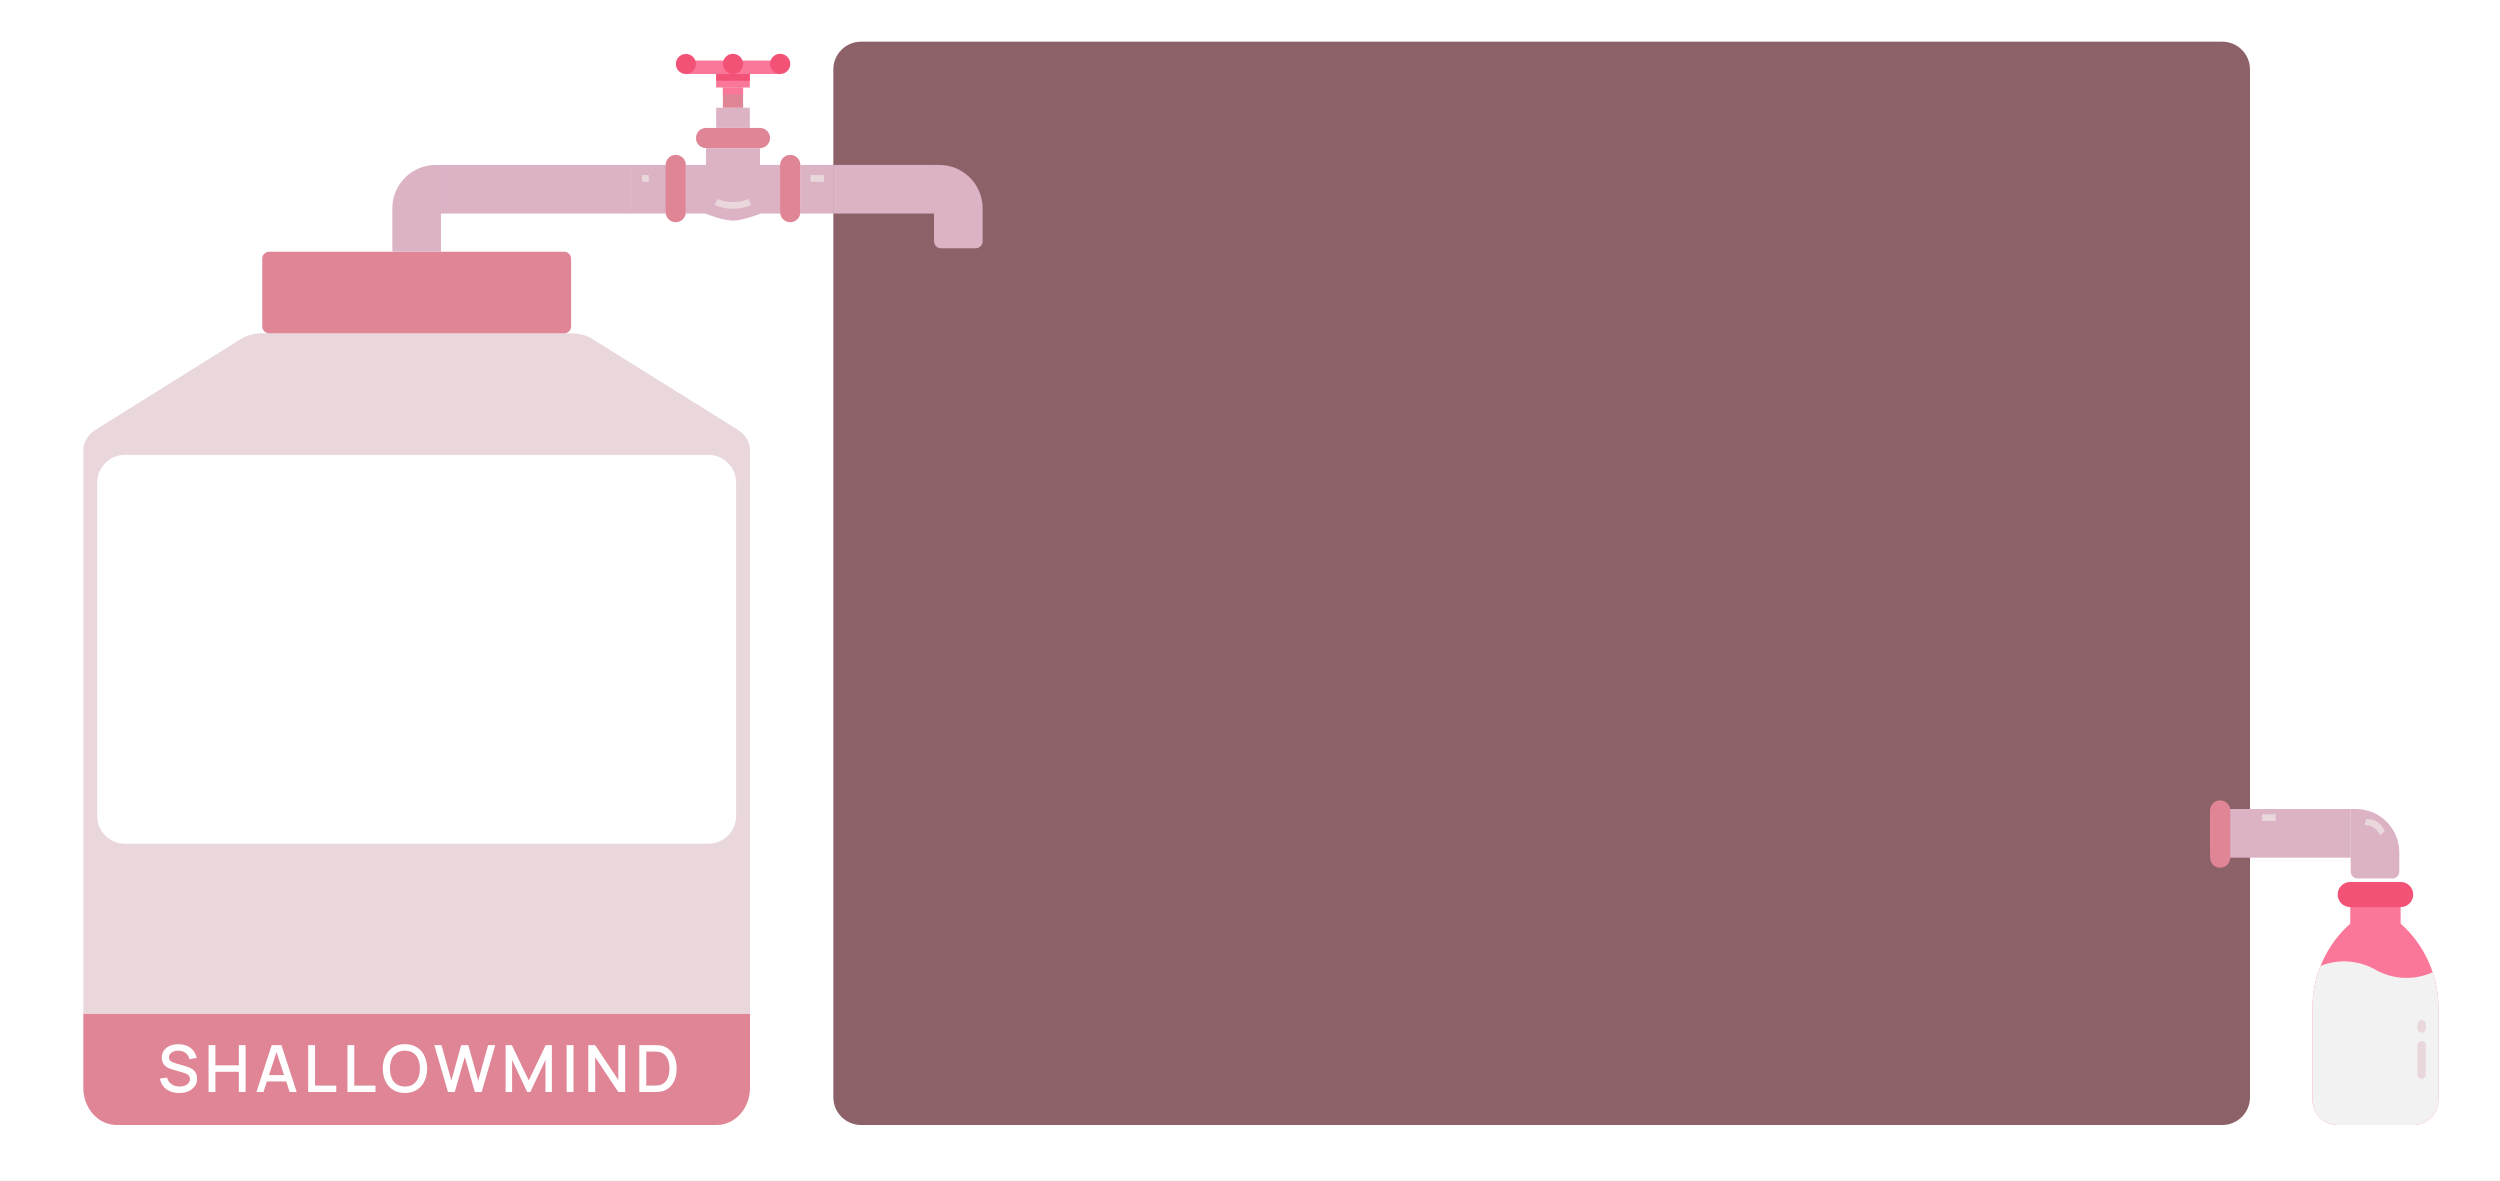
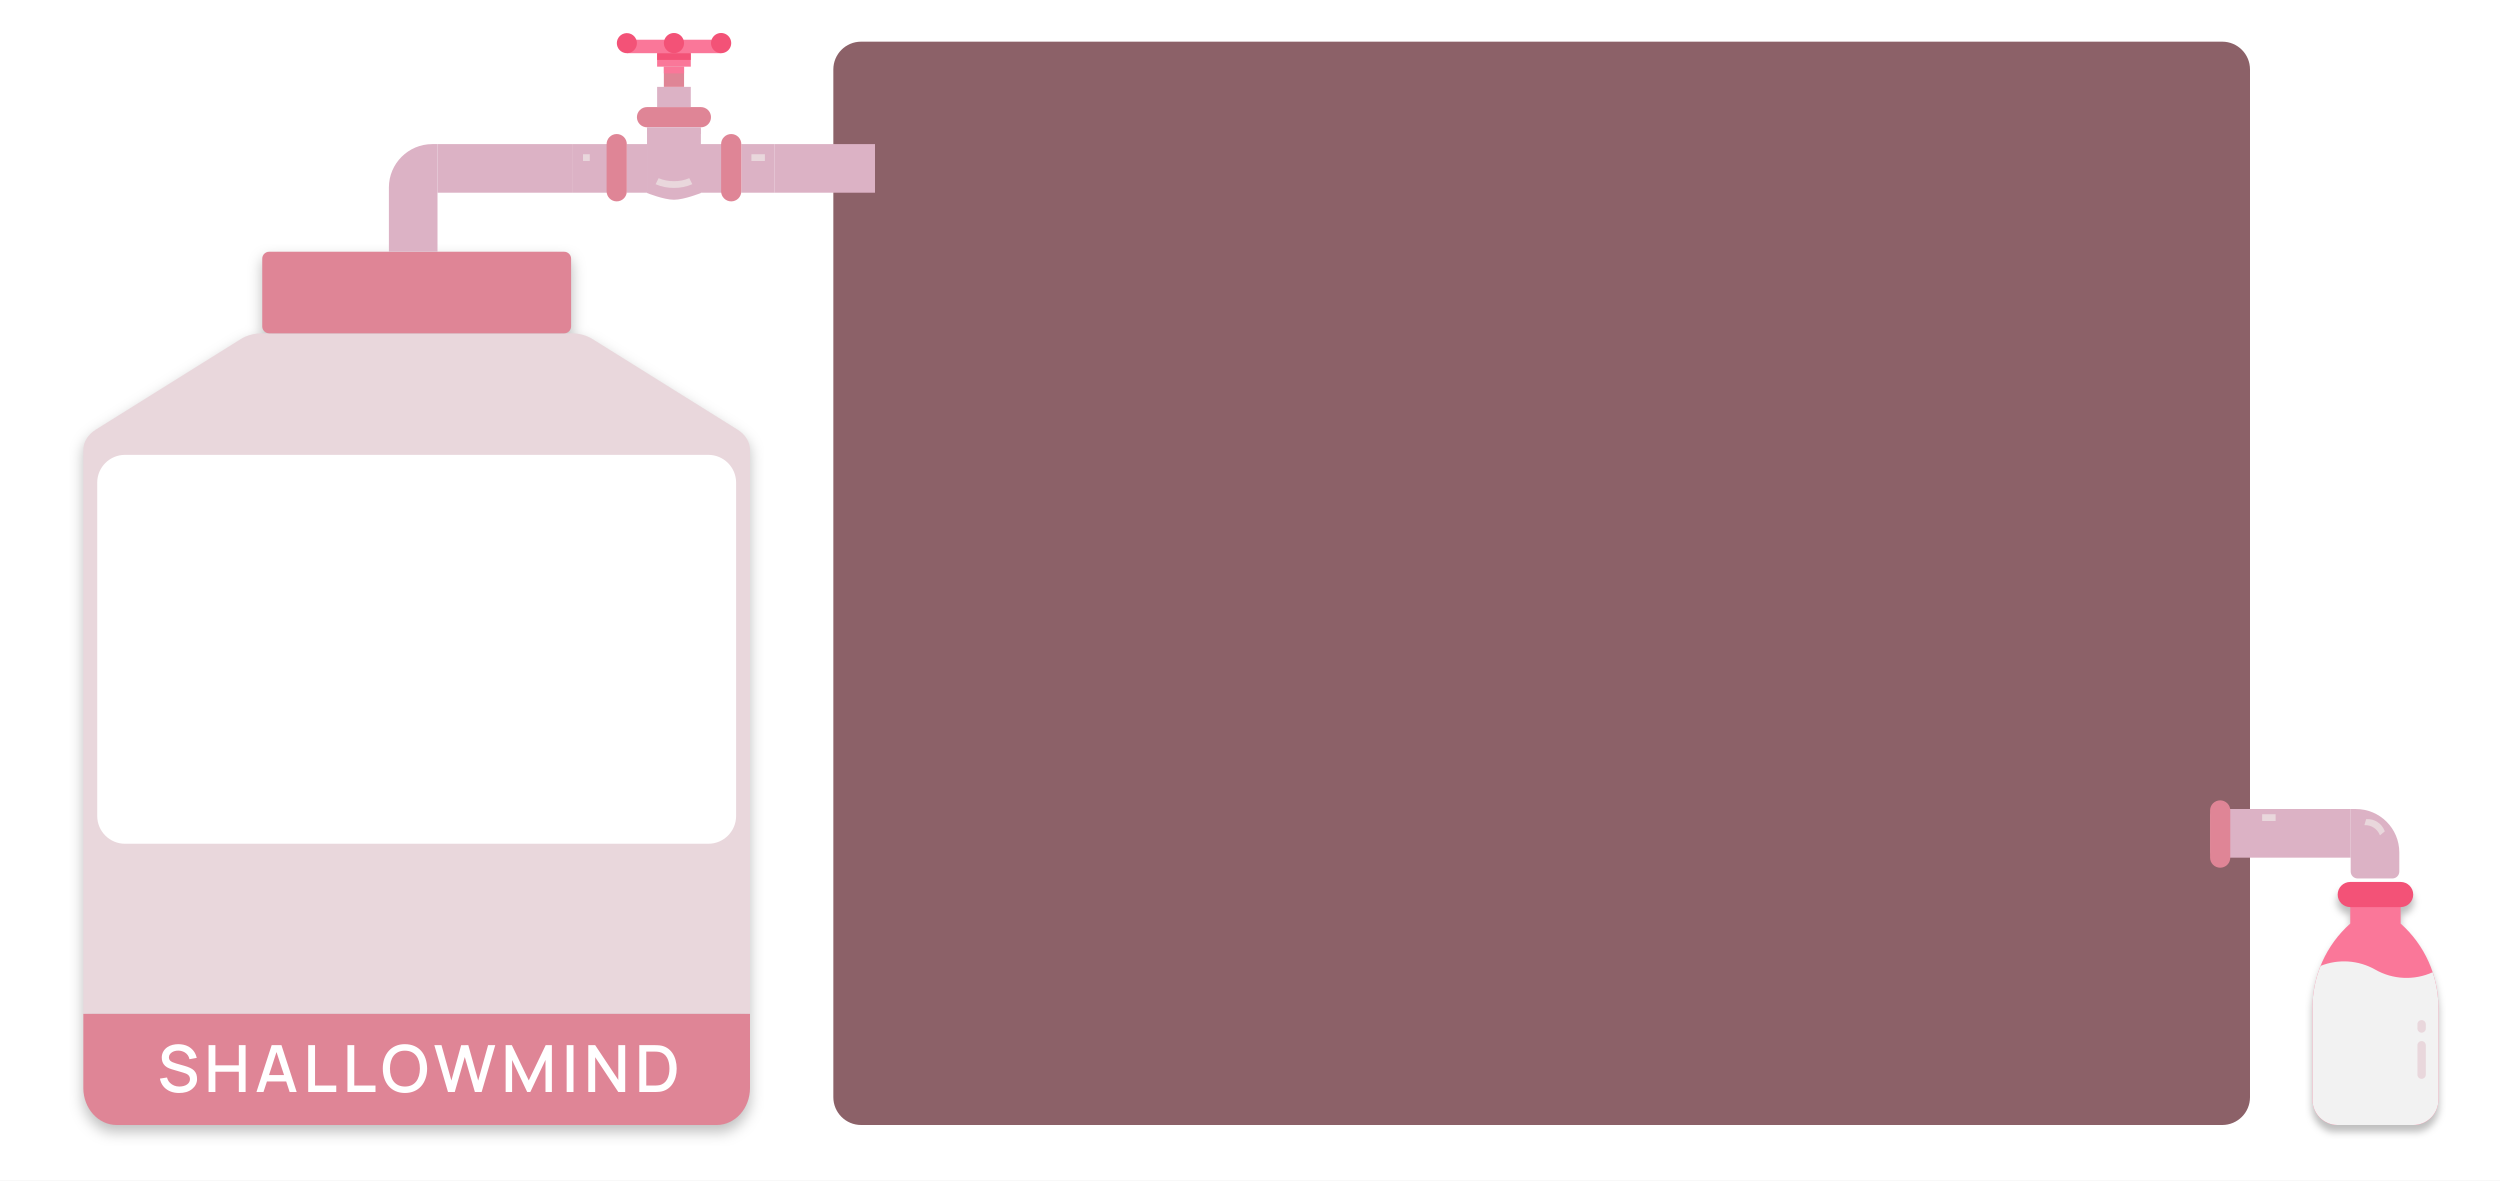
- <svg xmlns="http://www.w3.org/2000/svg" viewBox="0 0 1440 680" width="1440" height="680">
-   <style>
- 		tspan { white-space:pre }
- 		.shp0 { fill: #ffffff } 
- 		.shp1 { fill: #e9d7dc } 
- 		.shp2 { fill: #df8596 } 
- 		.shp3 { fill: #8c6168 } 
- 		.shp4 { fill: #dcb2c5 } 
- 		.shp5 { fill: #fa7799 } 
- 		.shp6 { fill: #f2f2f2 } 
- 		.shp7 { fill: #f35277 } 
- 	</style>
-   <path id="Layer" class="shp0" d="M0 0L1440 0L1440 680L0 680L0 0Z" />
-   <g id="Layer">
-     <path id="Layer" class="shp1" d="M432 475.81L432 584L48 584L48 259.14C48 254.59 50.65 250.29 55.2 247.44L138.74 195.28C142.14 193.16 146.38 192 150.74 192L329.26 192C333.62 192 337.86 193.16 341.26 195.28L424.8 247.44C429.35 250.29 432 254.59 432 259.14L432 475.81Z" />
-     <path id="Layer" class="shp2" d="M151.05 149C151.05 146.79 152.84 145 155.05 145L324.95 145C327.15 145 328.95 146.79 328.95 149L328.95 188C328.95 190.21 327.15 192 324.95 192L155.05 192C152.84 192 151.05 190.21 151.05 188L151.05 149Z" />
-     <path id="Layer" class="shp2" d="M432 599.41L432 626.66C432 638.45 423.4 648 412.8 648L67.2 648C56.6 648 48 638.45 48 626.66L48 584L432 584L432 599.41Z" />
+ <svg xmlns="http://www.w3.org/2000/svg" width="1440" height="680" viewBox="0 0 1440 680" fill="none">
+   <rect width="1440" height="680" fill="white" />
+   <g filter="url(#filter0_d)">
+     <path d="M432 475.807V584H48V259.139C47.999 254.589 50.649 250.286 55.203 247.444L138.739 195.283C142.144 193.155 146.377 191.997 150.74 192H329.26C333.623 191.998 337.855 193.156 341.261 195.283L424.797 247.444C429.351 250.286 432.001 254.589 432 259.139V475.807Z" fill="#E9D7DC" />
+     <path d="M151.054 149C151.054 146.791 152.845 145 155.054 145H324.946C327.155 145 328.946 146.791 328.946 149V188C328.946 190.209 327.155 192 324.946 192H155.054C152.845 192 151.054 190.209 151.054 188V149Z" fill="#DF8596" />
+     <path d="M432 599.41V626.662C431.997 638.445 423.401 647.997 412.796 648H67.204C56.599 647.997 48.003 638.445 48 626.662V584H432V599.41Z" fill="#DF8596" />
  </g>
-   <path id="Layer" fill-rule="evenodd" class="shp0" d="M109.11 610.1C108.81 608.34 107.76 607.02 106.45 606.2C105.44 605.6 104.09 605.15 102.74 605.15C101.39 605.15 100.11 605.45 99.17 606.05C98.2 606.65 97.3 607.66 97.3 608.98C97.3 609.61 97.49 610.4 98.05 610.96C98.76 611.64 99.96 612.13 101.5 612.58L106.26 613.92C108.47 614.56 110.61 615.42 111.74 616.59C113.13 618.05 113.5 619.51 113.5 621.65C113.5 623.86 112.41 625.85 110.69 627.24C108.63 628.96 106.08 629.56 103.11 629.56C99.81 629.56 96.74 628.59 94.41 626.11C93.06 624.58 92.39 622.89 92.13 621.27L96.21 620.64C96.44 621.58 96.96 622.85 97.94 623.75C99.29 625.06 101.13 625.85 103.26 625.85C104.88 625.85 106.67 625.48 107.8 624.61C108.89 623.83 109.41 622.77 109.41 621.58C109.41 620.71 109.11 619.85 108.47 619.25C107.69 618.5 106.64 618.16 105.36 617.79L100.38 616.33C98.28 615.73 96.44 615.2 95.09 613.92C93.66 612.58 93.17 610.96 93.17 609.13C93.17 606.61 94.45 604.48 96.4 603.16C98.2 601.92 100.53 601.44 102.78 601.44C104.65 601.48 106.79 601.81 108.51 602.79C110.69 604.02 112.6 606.05 113.31 609.35L109.11 610.1ZM141.47 602L141.47 629L137.57 629L137.57 617.34L124.07 617.34L124.07 629L120.13 629L120.13 602L124.07 602L124.07 613.63L137.57 613.63L137.57 602L141.47 602ZM164.85 622.92L153.75 622.92L151.76 629L147.71 629L156.49 602L162.11 602L170.89 629L166.84 629L164.85 622.92ZM163.61 619.25L159.26 605.98L154.95 619.25L163.61 619.25ZM181.46 602L181.46 625.29L193.69 625.29L193.69 629L177.52 629L177.52 602L181.46 602ZM204.06 602L204.06 625.29L216.29 625.29L216.29 629L200.13 629L200.13 602L204.06 602ZM220.49 615.5C220.45 607.33 225.29 601.4 233.24 601.44C241.34 601.51 245.88 607.1 246.03 615.5C245.95 623.83 241.19 629.56 233.24 629.56C225.25 629.56 220.53 623.67 220.49 615.5ZM241.87 615.5C241.87 609.35 238.94 605.19 233.24 605.19C227.54 605.15 224.62 609.42 224.62 615.5C224.65 621.73 227.54 625.81 233.24 625.85C239.01 625.85 241.83 621.58 241.87 615.5ZM285.27 602L277.43 629L273.53 629L267.72 608.83L261.94 629L258.04 629L250.17 602L254.29 602L259.99 622.44L265.62 602.04L269.74 602L275.44 622.44L281.14 602L285.27 602ZM317.88 629L314.2 629L314.2 610.51L305.47 629L303.67 629L294.97 610.55L294.97 629L291.25 629L291.25 602L294.82 602L304.57 622.33L314.32 602L317.88 602L317.88 629ZM330.33 602L330.33 629L326.39 629L326.39 602L330.33 602ZM356.14 622.06L356.14 602L360.11 602L360.11 629L356.14 629L342.82 608.94L342.82 629L338.85 629L338.85 602L342.82 602L356.14 622.06ZM389.76 615.5C389.76 622.33 386.43 628.06 380.05 628.85C379.07 628.96 377.91 629 376.71 629L368.24 629L368.24 602L376.71 602C377.91 602 379.07 602.04 380.05 602.15C386.43 602.94 389.76 608.67 389.76 615.5ZM385.6 615.5C385.6 610.81 383.95 606.8 379.75 605.94C379.04 605.79 377.84 605.71 376.71 605.71L372.25 605.71L372.25 625.29L376.71 625.29C377.84 625.29 379.04 625.21 379.75 625.06C383.95 624.2 385.6 620.19 385.6 615.5Z" />
-   <path id="Layer" class="shp3" d="M496 24L1280 24C1288.85 24 1296 31.15 1296 40L1296 632C1296 640.85 1288.85 648 1280 648L496 648C487.15 648 480 640.85 480 632L480 40C480 31.15 487.15 24 496 24Z" />
-   <path id="Layer" class="shp4" d="M1273 470C1273 467.79 1274.79 466 1277 466L1354 466L1354 494L1277 494C1274.79 494 1273 492.21 1273 490L1273 470Z" />
-   <path id="Layer" class="shp2" d="M1284.64 466.82L1284.64 493.98C1284.64 495.52 1284.03 497 1282.94 498.1C1281.84 499.19 1280.36 499.8 1278.82 499.8C1277.28 499.8 1275.8 499.19 1274.7 498.1C1273.61 497 1273 495.52 1273 493.98L1273 466.82C1273 465.28 1273.61 463.8 1274.7 462.7C1275.8 461.61 1277.28 461 1278.82 461C1280.36 461 1281.84 461.61 1282.94 462.7C1284.03 463.8 1284.64 465.28 1284.64 466.82Z" />
-   <path id="Layer" class="shp1" d="M1303 469L1310.76 469L1310.76 472.88L1303 472.88L1303 469Z" />
-   <path id="Layer" class="shp4" d="M1354 466L1357 466C1370.81 466 1382 477.19 1382 491L1382 502C1382 504.21 1380.21 506 1378 506L1358 506C1355.79 506 1354 504.21 1354 502L1354 466Z" />
-   <path id="Layer" class="shp1" d="M1369.46 473.53C1371.33 474.7 1372.76 476.51 1373.65 478.84L1370.86 481.17C1370.09 479.25 1368.88 477.75 1367.32 476.77C1365.81 475.72 1363.95 475.21 1361.88 475.28L1362.91 471.8C1365.4 471.69 1367.63 472.28 1369.46 473.53Z" />
-   <g id="Layer">
-     <path id="Layer" class="shp5" d="M1353.75 531.98L1353.75 519.89L1382.76 519.89L1382.76 531.98C1396.6 544.28 1404.52 561.91 1404.52 580.42L1404.52 633.5C1404.52 641.51 1398.02 648 1390.01 648L1346.5 648C1338.49 648 1332 641.51 1332 633.5L1332 580.42C1332 561.91 1339.92 544.28 1353.75 531.98Z" />
-     <path id="Layer" class="shp6" d="M1368.16 558.51C1358.53 553.03 1346.93 552.24 1336.65 556.36C1333.58 564.01 1332 572.18 1332 580.42L1332 633.5C1332 641.51 1338.49 648 1346.5 648L1390.01 648C1398.02 648 1404.52 641.51 1404.52 633.5L1404.52 580.42C1404.51 573.49 1403.4 566.6 1401.21 560.01C1390.59 564.85 1378.3 564.28 1368.16 558.51Z" />
-     <path id="Layer" class="shp7" d="M1353.75 508L1382.76 508C1386.77 508 1390.01 511.25 1390.01 515.25C1390.01 519.26 1386.77 522.5 1382.76 522.5L1353.75 522.5C1349.75 522.5 1346.5 519.26 1346.5 515.25C1346.5 511.25 1349.75 508 1353.75 508Z" />
-     <path id="Layer" class="shp1" d="M1394.85 594.82C1393.51 594.82 1392.43 593.74 1392.43 592.4L1392.43 589.99C1392.43 588.65 1393.51 587.57 1394.85 587.57C1396.18 587.57 1397.26 588.65 1397.26 589.99L1397.26 592.4C1397.26 593.74 1396.18 594.82 1394.85 594.82Z" />
-     <path id="Layer" class="shp1" d="M1394.85 621.41C1393.51 621.41 1392.43 620.33 1392.43 618.99L1392.43 602.07C1392.43 600.74 1393.51 599.66 1394.85 599.66C1396.18 599.66 1397.26 600.74 1397.26 602.07L1397.26 618.99C1397.26 620.33 1396.18 621.41 1394.85 621.41Z" />
+   <path d="M113.313 609.35C112.6 606.05 110.688 604.025 108.513 602.787C106.788 601.812 104.65 601.475 102.775 601.437C100.525 601.437 98.2 601.925 96.4 603.162C94.45 604.475 93.175 606.612 93.175 609.125C93.175 610.962 93.662 612.575 95.088 613.925C96.438 615.2 98.275 615.725 100.375 616.325L105.363 617.787C106.638 618.162 107.688 618.5 108.475 619.25C109.113 619.85 109.413 620.712 109.413 621.575C109.413 622.775 108.888 623.825 107.8 624.612C106.675 625.475 104.875 625.85 103.263 625.85C101.125 625.85 99.287 625.062 97.938 623.75C96.963 622.85 96.438 621.575 96.213 620.637L92.125 621.275C92.388 622.887 93.062 624.575 94.412 626.112C96.737 628.587 99.812 629.562 103.113 629.562C106.075 629.562 108.625 628.962 110.688 627.237C112.413 625.85 113.5 623.862 113.5 621.65C113.5 619.512 113.125 618.05 111.738 616.587C110.613 615.425 108.475 614.562 106.263 613.925L101.5 612.575C99.963 612.125 98.763 611.637 98.05 610.962C97.487 610.4 97.3 609.612 97.3 608.975C97.3 607.662 98.2 606.65 99.175 606.05C100.113 605.45 101.388 605.15 102.738 605.15C104.088 605.15 105.438 605.6 106.45 606.2C107.763 607.025 108.813 608.337 109.113 610.1L113.313 609.35ZM137.568 602V613.625H124.068V602H120.13V629H124.068V617.337H137.568V629H141.468V602H137.568ZM166.838 629H170.888L162.113 602H156.488L147.713 629H151.763L153.751 622.925H164.851L166.838 629ZM154.951 619.25L159.263 605.975L163.613 619.25H154.951ZM181.46 602V625.287H193.685V629H177.523V602H181.46ZM204.063 602V625.287H216.288V629H200.125V602H204.063ZM233.24 629.562C241.19 629.562 245.952 623.825 246.027 615.5C245.877 607.1 241.34 601.512 233.24 601.437C225.29 601.4 220.452 607.325 220.49 615.5C220.527 623.675 225.252 629.562 233.24 629.562ZM233.24 625.85C227.54 625.812 224.652 621.725 224.615 615.5C224.615 609.425 227.54 605.15 233.24 605.187C238.94 605.187 241.865 609.35 241.865 615.5C241.827 621.575 239.015 625.85 233.24 625.85ZM281.141 602L275.441 622.437L269.741 602L265.616 602.037L259.991 622.437L254.291 602H250.166L258.041 629H261.941L267.716 608.825L273.528 629H277.428L285.266 602H281.141ZM317.879 602H314.316L304.566 622.325L294.816 602H291.254V629H294.966V610.55L303.666 629H305.466L314.204 610.512V629H317.879V602ZM326.395 602V629H330.333V602H326.395ZM342.825 602H338.85V629H342.825V608.937L356.137 629H360.112V602H356.137V622.062L342.825 602ZM389.762 615.5C389.762 622.325 386.425 628.062 380.05 628.85C379.075 628.962 377.912 629 376.712 629H368.237V602H376.712C377.912 602 379.075 602.037 380.05 602.15C386.425 602.937 389.762 608.675 389.762 615.5ZM385.6 615.5C385.6 610.812 383.95 606.8 379.75 605.937C379.037 605.787 377.837 605.712 376.712 605.712H372.25V625.287H376.712C377.837 625.287 379.037 625.212 379.75 625.062C383.95 624.2 385.6 620.187 385.6 615.5Z" fill="white" />
+   <rect x="480" y="24" width="816" height="624" rx="16" fill="#8C6168" />
+   <path d="M1273 470C1273 467.791 1274.79 466 1277 466H1354V494H1277C1274.79 494 1273 492.209 1273 490V470Z" fill="#DCB2C5" />
+   <path d="M1284.64 466.82V493.98C1284.64 495.523 1284.03 497.004 1282.94 498.095C1281.84 499.187 1280.36 499.8 1278.82 499.8C1277.28 499.8 1275.8 499.187 1274.7 498.095C1273.61 497.004 1273 495.523 1273 493.98V466.82C1273 465.276 1273.61 463.796 1274.7 462.705C1275.8 461.613 1277.28 461 1278.82 461C1280.36 461 1281.84 461.613 1282.94 462.705C1284.03 463.796 1284.64 465.276 1284.64 466.82Z" fill="#DF8596" />
+   <path d="M1303 469H1310.76V472.88H1303V469Z" fill="#E9D7DC" />
+   <path d="M1354 466H1357C1370.81 466 1382 477.193 1382 491V502C1382 504.209 1380.21 506 1378 506H1358C1355.79 506 1354 504.209 1354 502V466Z" fill="#DCB2C5" />
+   <path d="M1369.46 473.531C1371.33 474.702 1372.76 476.513 1373.65 478.842L1370.86 481.168C1370.09 479.248 1368.88 477.752 1367.32 476.772C1365.81 475.72 1363.95 475.212 1361.88 475.281L1362.91 471.801C1365.4 471.69 1367.63 472.279 1369.46 473.531Z" fill="#E9D7DC" />
+   <g filter="url(#filter1_d)">
+     <path d="M1353.75 531.976V519.89H1382.76V531.976C1396.6 544.276 1404.52 561.906 1404.52 580.421V633.497C1404.52 641.507 1398.02 648 1390.01 648H1346.5C1338.49 648 1332 641.507 1332 633.497V580.421C1332 561.906 1339.92 544.276 1353.75 531.976Z" fill="#FA7799" />
+     <path d="M1368.16 558.509C1358.53 553.029 1346.93 552.237 1336.65 556.355C1333.58 564.008 1332 572.176 1332 580.421V633.497C1332 641.507 1338.49 648 1346.5 648H1390.01C1398.02 648 1404.52 641.507 1404.52 633.497V580.421C1404.51 573.486 1403.4 566.597 1401.21 560.015C1390.59 564.845 1378.3 564.285 1368.16 558.509Z" fill="#F2F2F2" />
+     <path d="M1353.75 508H1382.76C1386.77 508 1390.01 511.247 1390.01 515.252C1390.01 519.256 1386.77 522.503 1382.76 522.503H1353.75C1349.75 522.503 1346.5 519.256 1346.5 515.252C1346.5 511.247 1349.75 508 1353.75 508Z" fill="#F35277" />
+     <path d="M1394.85 594.822C1393.51 594.822 1392.43 593.74 1392.43 592.405V589.988C1392.43 588.653 1393.51 587.571 1394.85 587.571C1396.18 587.571 1397.26 588.653 1397.26 589.988V592.405C1397.26 593.74 1396.18 594.822 1394.85 594.822Z" fill="#E9D7DC" />
+     <path d="M1394.85 621.411C1393.51 621.411 1392.43 620.329 1392.43 618.994V602.074C1392.43 600.739 1393.51 599.657 1394.85 599.657C1396.18 599.657 1397.26 600.739 1397.26 602.074V618.994C1397.26 620.329 1396.18 621.411 1394.85 621.411Z" fill="#E9D7DC" />
  </g>
-   <path id="Layer" class="shp4" d="M538 95L541 95C554.81 95 566 106.19 566 120L566 139C566 141.21 564.21 143 562 143L542 143C539.79 143 538 141.21 538 139L538 95Z" />
-   <path id="Layer" class="shp4" d="M226 120C226 106.19 237.19 95 251 95L254 95L254 145L226 145L226 120Z" />
-   <path id="Layer" class="shp4" d="M254 95L364 95L364 123L254 123L254 95Z" />
-   <path id="Layer" class="shp5" d="M395.04 34.88L449.36 34.88L449.36 42.64L395.04 42.64L395.04 34.88Z" />
-   <path id="Layer" class="shp4" d="M461 95L480 95L480 123L461 123L461 95Z" />
-   <path id="Layer" class="shp4" d="M437 95L450 95L450 123L437 123L437 95Z" />
-   <path id="Layer" class="shp2" d="M461 95.02L461 122.18C461 123.72 460.39 125.2 459.3 126.3C458.2 127.39 456.72 128 455.18 128C453.64 128 452.16 127.39 451.06 126.3C449.97 125.2 449.36 123.72 449.36 122.18L449.36 95.02C449.36 93.48 449.97 92 451.06 90.9C452.16 89.81 453.64 89.2 455.18 89.2C456.72 89.2 458.2 89.81 459.3 90.9C460.39 92 461 93.48 461 95.02Z" />
-   <path id="Layer" class="shp7" d="M449.36 31C448.16 30.99 446.98 31.37 446 32.06C445.02 32.76 444.28 33.74 443.89 34.88C443.65 35.5 443.54 36.16 443.54 36.82C443.54 37.97 443.88 39.1 444.52 40.05C445.16 41.01 446.07 41.76 447.13 42.2C448.2 42.64 449.37 42.75 450.5 42.53C451.62 42.3 452.66 41.75 453.48 40.94C454.29 40.12 454.84 39.08 455.07 37.96C455.29 36.83 455.18 35.66 454.74 34.59C454.3 33.53 453.55 32.62 452.59 31.98C451.64 31.34 450.51 31 449.36 31Z" />
-   <path id="Layer" class="shp2" d="M441.83 75.39C442.64 76.2 443.2 77.24 443.42 78.37C443.65 79.49 443.53 80.66 443.09 81.73C442.65 82.79 441.91 83.7 440.95 84.34C439.99 84.98 438.87 85.32 437.72 85.32L406.68 85.32C405.14 85.32 403.66 84.71 402.56 83.62C401.47 82.52 400.86 81.04 400.86 79.5C400.86 77.96 401.47 76.48 402.56 75.38C403.66 74.29 405.14 73.68 406.68 73.68L437.72 73.68C438.48 73.68 439.24 73.83 439.95 74.12C440.65 74.42 441.29 74.85 441.83 75.39Z" />
-   <path id="Layer" class="shp4" d="M437.72 96.02L437.72 123.18C437.72 123.18 428.02 127.06 422.2 127.06C416.38 127.06 406.68 123.18 406.68 123.18L406.68 86.32L437.72 86.32L437.72 96.02Z" />
-   <path id="Layer" class="shp4" d="M431.9 62.04L431.9 73.68L412.5 73.68L412.5 62.04L416.38 62.04L428.02 62.04L431.9 62.04Z" />
-   <path id="Layer" class="shp5" d="M431.9 42.64L431.9 50.4L428.02 50.4L416.38 50.4L412.5 50.4L412.5 42.64L422.2 42.64L431.9 42.64Z" />
-   <path id="Layer" class="shp2" d="M416.38 50.4L428.02 50.4L428.02 62.04L416.38 62.04L416.38 50.4Z" />
-   <path id="Layer" class="shp7" d="M427.67 34.88C427.27 33.75 426.53 32.76 425.55 32.07C424.57 31.37 423.4 31 422.2 31C421 31 419.83 31.37 418.85 32.07C417.87 32.76 417.13 33.75 416.73 34.88C416.49 35.5 416.38 36.16 416.38 36.82C416.38 38.36 416.99 39.84 418.08 40.94C419.18 42.03 420.66 42.64 422.2 42.64C423.74 42.64 425.22 42.03 426.31 40.94C427.41 39.84 428.02 38.36 428.02 36.82C428.02 36.16 427.9 35.5 427.67 34.88Z" />
-   <path id="Layer" class="shp4" d="M395 95L407 95L407 123L395 123L395 95Z" />
-   <path id="Layer" class="shp7" d="M400.51 34.88C400.01 33.52 399.03 32.4 397.74 31.73C396.46 31.06 394.97 30.9 393.57 31.28C392.17 31.66 390.97 32.54 390.19 33.77C389.42 34.99 389.13 36.46 389.39 37.88C389.65 39.31 390.43 40.59 391.58 41.46C392.73 42.34 394.17 42.75 395.61 42.62C397.05 42.48 398.39 41.81 399.36 40.74C400.34 39.67 400.87 38.27 400.86 36.82C400.86 36.16 400.75 35.5 400.51 34.88Z" />
-   <path id="Layer" class="shp4" d="M364 95L384 95L384 123L364 123L364 95Z" />
-   <path id="Layer" class="shp2" d="M395.04 95.02L395.04 122.18C395.04 123.72 394.43 125.2 393.33 126.3C392.24 127.39 390.76 128 389.22 128C387.68 128 386.2 127.39 385.11 126.3C384.01 125.2 383.4 123.72 383.4 122.18L383.4 95.02C383.4 93.48 384.01 92 385.11 90.9C386.2 89.81 387.68 89.2 389.22 89.2C390.76 89.2 392.24 89.81 393.33 90.9C394.43 92 395.04 93.48 395.04 95.02Z" />
-   <path id="Layer" class="shp7" d="M412.5 42.64L431.9 42.64L431.9 46.52L412.5 46.52L412.5 42.64Z" />
-   <path id="Layer" class="shp5" d="M416.38 50.4L428.02 50.4L428.02 54.28L416.38 54.28L416.38 50.4Z" />
-   <path id="Layer" class="shp4" d="M406.68 85.32L437.72 85.32L437.72 89.2L406.68 89.2L406.68 85.32Z" />
-   <path id="Layer" class="shp1" d="M369.82 100.84L373.7 100.84L373.7 104.72L369.82 104.72L369.82 100.84Z" />
-   <path id="Layer" class="shp1" d="M466.82 100.84L474.58 100.84L474.58 104.72L466.82 104.72L466.82 100.84Z" />
-   <path id="Layer" class="shp1" d="M422.2 120.24C418.56 120.29 414.96 119.56 411.63 118.11L413.36 114.63C416.16 115.81 419.17 116.4 422.2 116.36C425.23 116.41 428.24 115.81 431.03 114.61L432.77 118.09C429.44 119.55 425.83 120.28 422.2 120.24Z" />
-   <path id="Layer" class="shp4" d="M480 95L538 95L538 123L480 123L480 95Z" />
-   <path id="Layer" class="shp0" d="M72 262L408 262C416.85 262 424 269.15 424 278L424 470C424 478.85 416.85 486 408 486L72 486C63.15 486 56 478.85 56 470L56 278C56 269.15 63.15 262 72 262Z" />
-   <g id="Layer">
- 	</g>
+   <path d="M224 108C224 94.193 235.193 83 249 83H252V145H224V108Z" fill="#DCB2C5" />
+   <rect x="252" y="83" width="78" height="28" fill="#DCB2C5" />
+   <path d="M361.04 22.88H415.36V30.64H361.04V22.88Z" fill="#FA7799" />
+   <path d="M427 83H446V111H427V83Z" fill="#DCB2C5" />
+   <path d="M403 83H416V111H403V83Z" fill="#DCB2C5" />
+   <path d="M427 83.02V110.18C427 111.724 426.386 113.204 425.295 114.295C424.204 115.387 422.723 116 421.18 116C419.636 116 418.156 115.387 417.064 114.295C415.973 113.204 415.36 111.724 415.36 110.18V83.02C415.36 81.477 415.973 79.996 417.064 78.905C418.156 77.813 419.636 77.2 421.18 77.2C422.723 77.2 424.204 77.813 425.295 78.905C426.386 79.996 427 81.477 427 83.02Z" fill="#DF8596" />
+   <path d="M415.36 19C414.157 18.995 412.982 19.366 412.001 20.062C411.02 20.758 410.281 21.743 409.889 22.88C409.654 23.5 409.536 24.158 409.54 24.82C409.54 25.971 409.881 27.097 410.521 28.054C411.16 29.011 412.069 29.757 413.132 30.197C414.196 30.638 415.366 30.753 416.495 30.529C417.624 30.304 418.661 29.75 419.475 28.936C420.289 28.122 420.843 27.085 421.068 25.956C421.292 24.827 421.177 23.657 420.737 22.593C420.296 21.53 419.55 20.621 418.593 19.981C417.636 19.342 416.511 19 415.36 19Z" fill="#F35277" />
+   <path d="M407.832 63.387C408.645 64.201 409.199 65.238 409.423 66.366C409.647 67.495 409.532 68.664 409.092 69.727C408.652 70.79 407.907 71.698 406.95 72.338C405.994 72.977 404.87 73.319 403.72 73.32H372.68C371.136 73.32 369.656 72.707 368.564 71.616C367.473 70.524 366.86 69.044 366.86 67.5C366.86 65.957 367.473 64.476 368.564 63.385C369.656 62.293 371.136 61.68 372.68 61.68H403.72C404.484 61.68 405.241 61.831 405.946 62.124C406.652 62.417 407.293 62.846 407.832 63.387Z" fill="#DF8596" />
+   <path d="M403.72 84.02V111.18C403.72 111.18 394.02 115.06 388.2 115.06C382.38 115.06 372.68 111.18 372.68 111.18V74.32H403.72V84.02Z" fill="#DCB2C5" />
+   <path d="M397.9 50.04V61.68H378.5V50.04H382.38H394.02H397.9Z" fill="#DCB2C5" />
+   <path d="M397.9 30.64V38.4H394.02H382.38H378.5V30.64H388.2H397.9Z" fill="#FA7799" />
+   <path d="M382.38 38.4H394.02V50.04H382.38V38.4Z" fill="#DF8596" />
+   <path d="M393.671 22.88C393.273 21.746 392.533 20.764 391.553 20.069C390.573 19.373 389.401 19 388.2 19C386.998 19 385.826 19.373 384.846 20.069C383.866 20.764 383.126 21.746 382.729 22.88C382.494 23.5 382.376 24.158 382.38 24.82C382.38 26.364 382.993 27.844 384.084 28.936C385.176 30.027 386.656 30.64 388.2 30.64C389.743 30.64 391.224 30.027 392.315 28.936C393.407 27.844 394.02 26.364 394.02 24.82C394.024 24.158 393.905 23.5 393.671 22.88Z" fill="#F35277" />
+   <path d="M361 83H373V111H361V83Z" fill="#DCB2C5" />
+   <path d="M366.511 22.88C366.015 21.52 365.027 20.395 363.742 19.729C362.458 19.061 360.969 18.901 359.572 19.278C358.174 19.656 356.969 20.544 356.194 21.767C355.42 22.99 355.133 24.459 355.389 25.884C355.646 27.308 356.427 28.585 357.579 29.461C358.732 30.338 360.171 30.75 361.612 30.616C363.054 30.482 364.393 29.813 365.364 28.74C366.336 27.666 366.87 26.268 366.86 24.82C366.864 24.158 366.746 23.5 366.511 22.88Z" fill="#F35277" />
+   <path d="M330 83H350V111H330V83Z" fill="#DCB2C5" />
+   <path d="M361.04 83.02V110.18C361.04 111.724 360.427 113.204 359.335 114.295C358.244 115.387 356.763 116 355.22 116C353.676 116 352.196 115.387 351.105 114.295C350.013 113.204 349.4 111.724 349.4 110.18V83.02C349.4 81.477 350.013 79.996 351.105 78.905C352.196 77.813 353.676 77.2 355.22 77.2C356.763 77.2 358.244 77.813 359.335 78.905C360.427 79.996 361.04 81.477 361.04 83.02Z" fill="#DF8596" />
+   <path d="M378.5 30.64H397.9V34.52H378.5V30.64Z" fill="#F35277" />
+   <path d="M382.38 38.4H394.02V42.28H382.38V38.4Z" fill="#FA7799" />
+   <path d="M372.68 73.32H403.72V77.2H372.68V73.32Z" fill="#DCB2C5" />
+   <path d="M335.82 88.84H339.7V92.72H335.82V88.84Z" fill="#E9D7DC" />
+   <path d="M432.82 88.84H440.58V92.72H432.82V88.84Z" fill="#E9D7DC" />
+   <path d="M388.2 108.24C384.565 108.291 380.962 107.563 377.633 106.106L379.361 102.632C382.156 103.812 385.166 104.4 388.2 104.36C391.234 104.406 394.244 103.811 397.033 102.614L398.767 106.087C395.439 107.551 391.835 108.285 388.2 108.24Z" fill="#E9D7DC" />
+   <rect x="446" y="83" width="58" height="28" fill="#DCB2C5" />
+   <rect x="56" y="262" width="368" height="224" rx="16" fill="white" />
+   <defs>
+     <filter id="filter0_d" x="40" y="141" width="400" height="519" filterUnits="userSpaceOnUse" color-interpolation-filters="sRGB">
+       <feFlood flood-opacity="0" result="BackgroundImageFix" />
+       <feColorMatrix in="SourceAlpha" type="matrix" values="0 0 0 0 0 0 0 0 0 0 0 0 0 0 0 0 0 0 127 0" />
+       <feOffset dy="4" />
+       <feGaussianBlur stdDeviation="4" />
+       <feColorMatrix type="matrix" values="0 0 0 0 0 0 0 0 0 0 0 0 0 0 0 0 0 0 0.25 0" />
+       <feBlend mode="normal" in2="BackgroundImageFix" result="effect1_dropShadow" />
+       <feBlend mode="normal" in="SourceGraphic" in2="effect1_dropShadow" result="shape" />
+     </filter>
+     <filter id="filter1_d" x="1328" y="508" width="80.515" height="148" filterUnits="userSpaceOnUse" color-interpolation-filters="sRGB">
+       <feFlood flood-opacity="0" result="BackgroundImageFix" />
+       <feColorMatrix in="SourceAlpha" type="matrix" values="0 0 0 0 0 0 0 0 0 0 0 0 0 0 0 0 0 0 127 0" />
+       <feOffset dy="4" />
+       <feGaussianBlur stdDeviation="2" />
+       <feColorMatrix type="matrix" values="0 0 0 0 0 0 0 0 0 0 0 0 0 0 0 0 0 0 0.25 0" />
+       <feBlend mode="normal" in2="BackgroundImageFix" result="effect1_dropShadow" />
+       <feBlend mode="normal" in="SourceGraphic" in2="effect1_dropShadow" result="shape" />
+     </filter>
+   </defs>
</svg>
